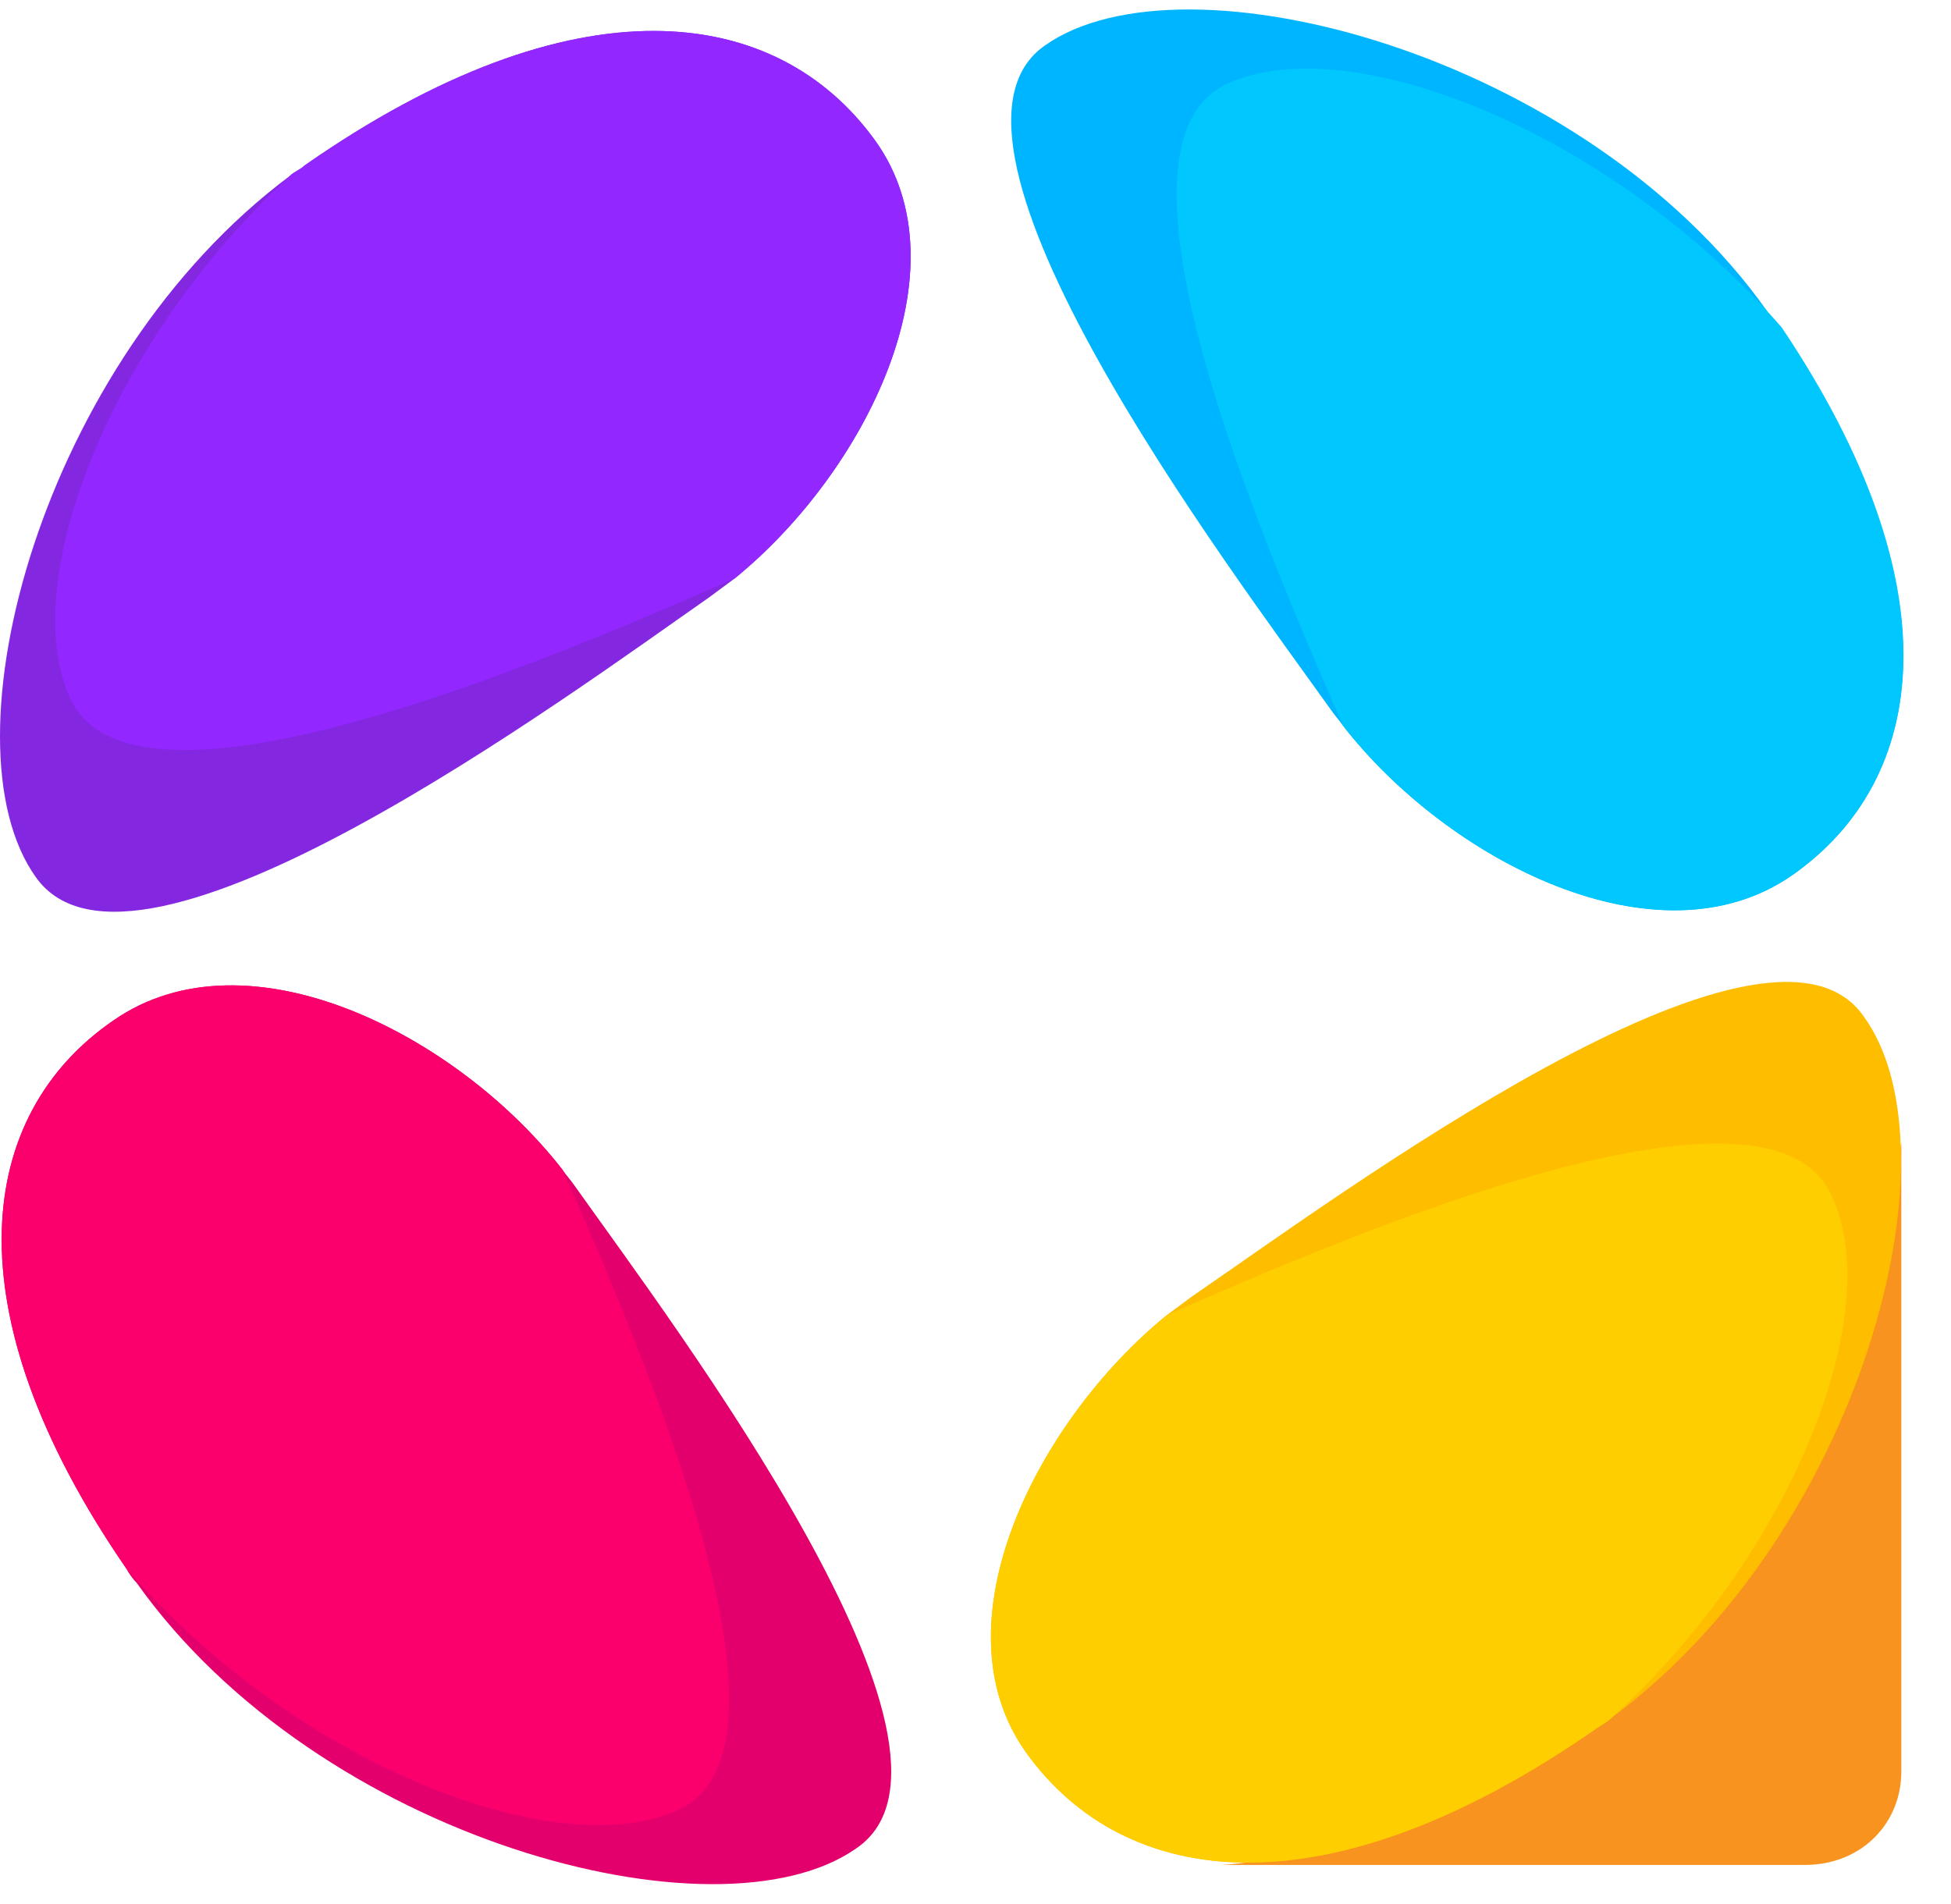
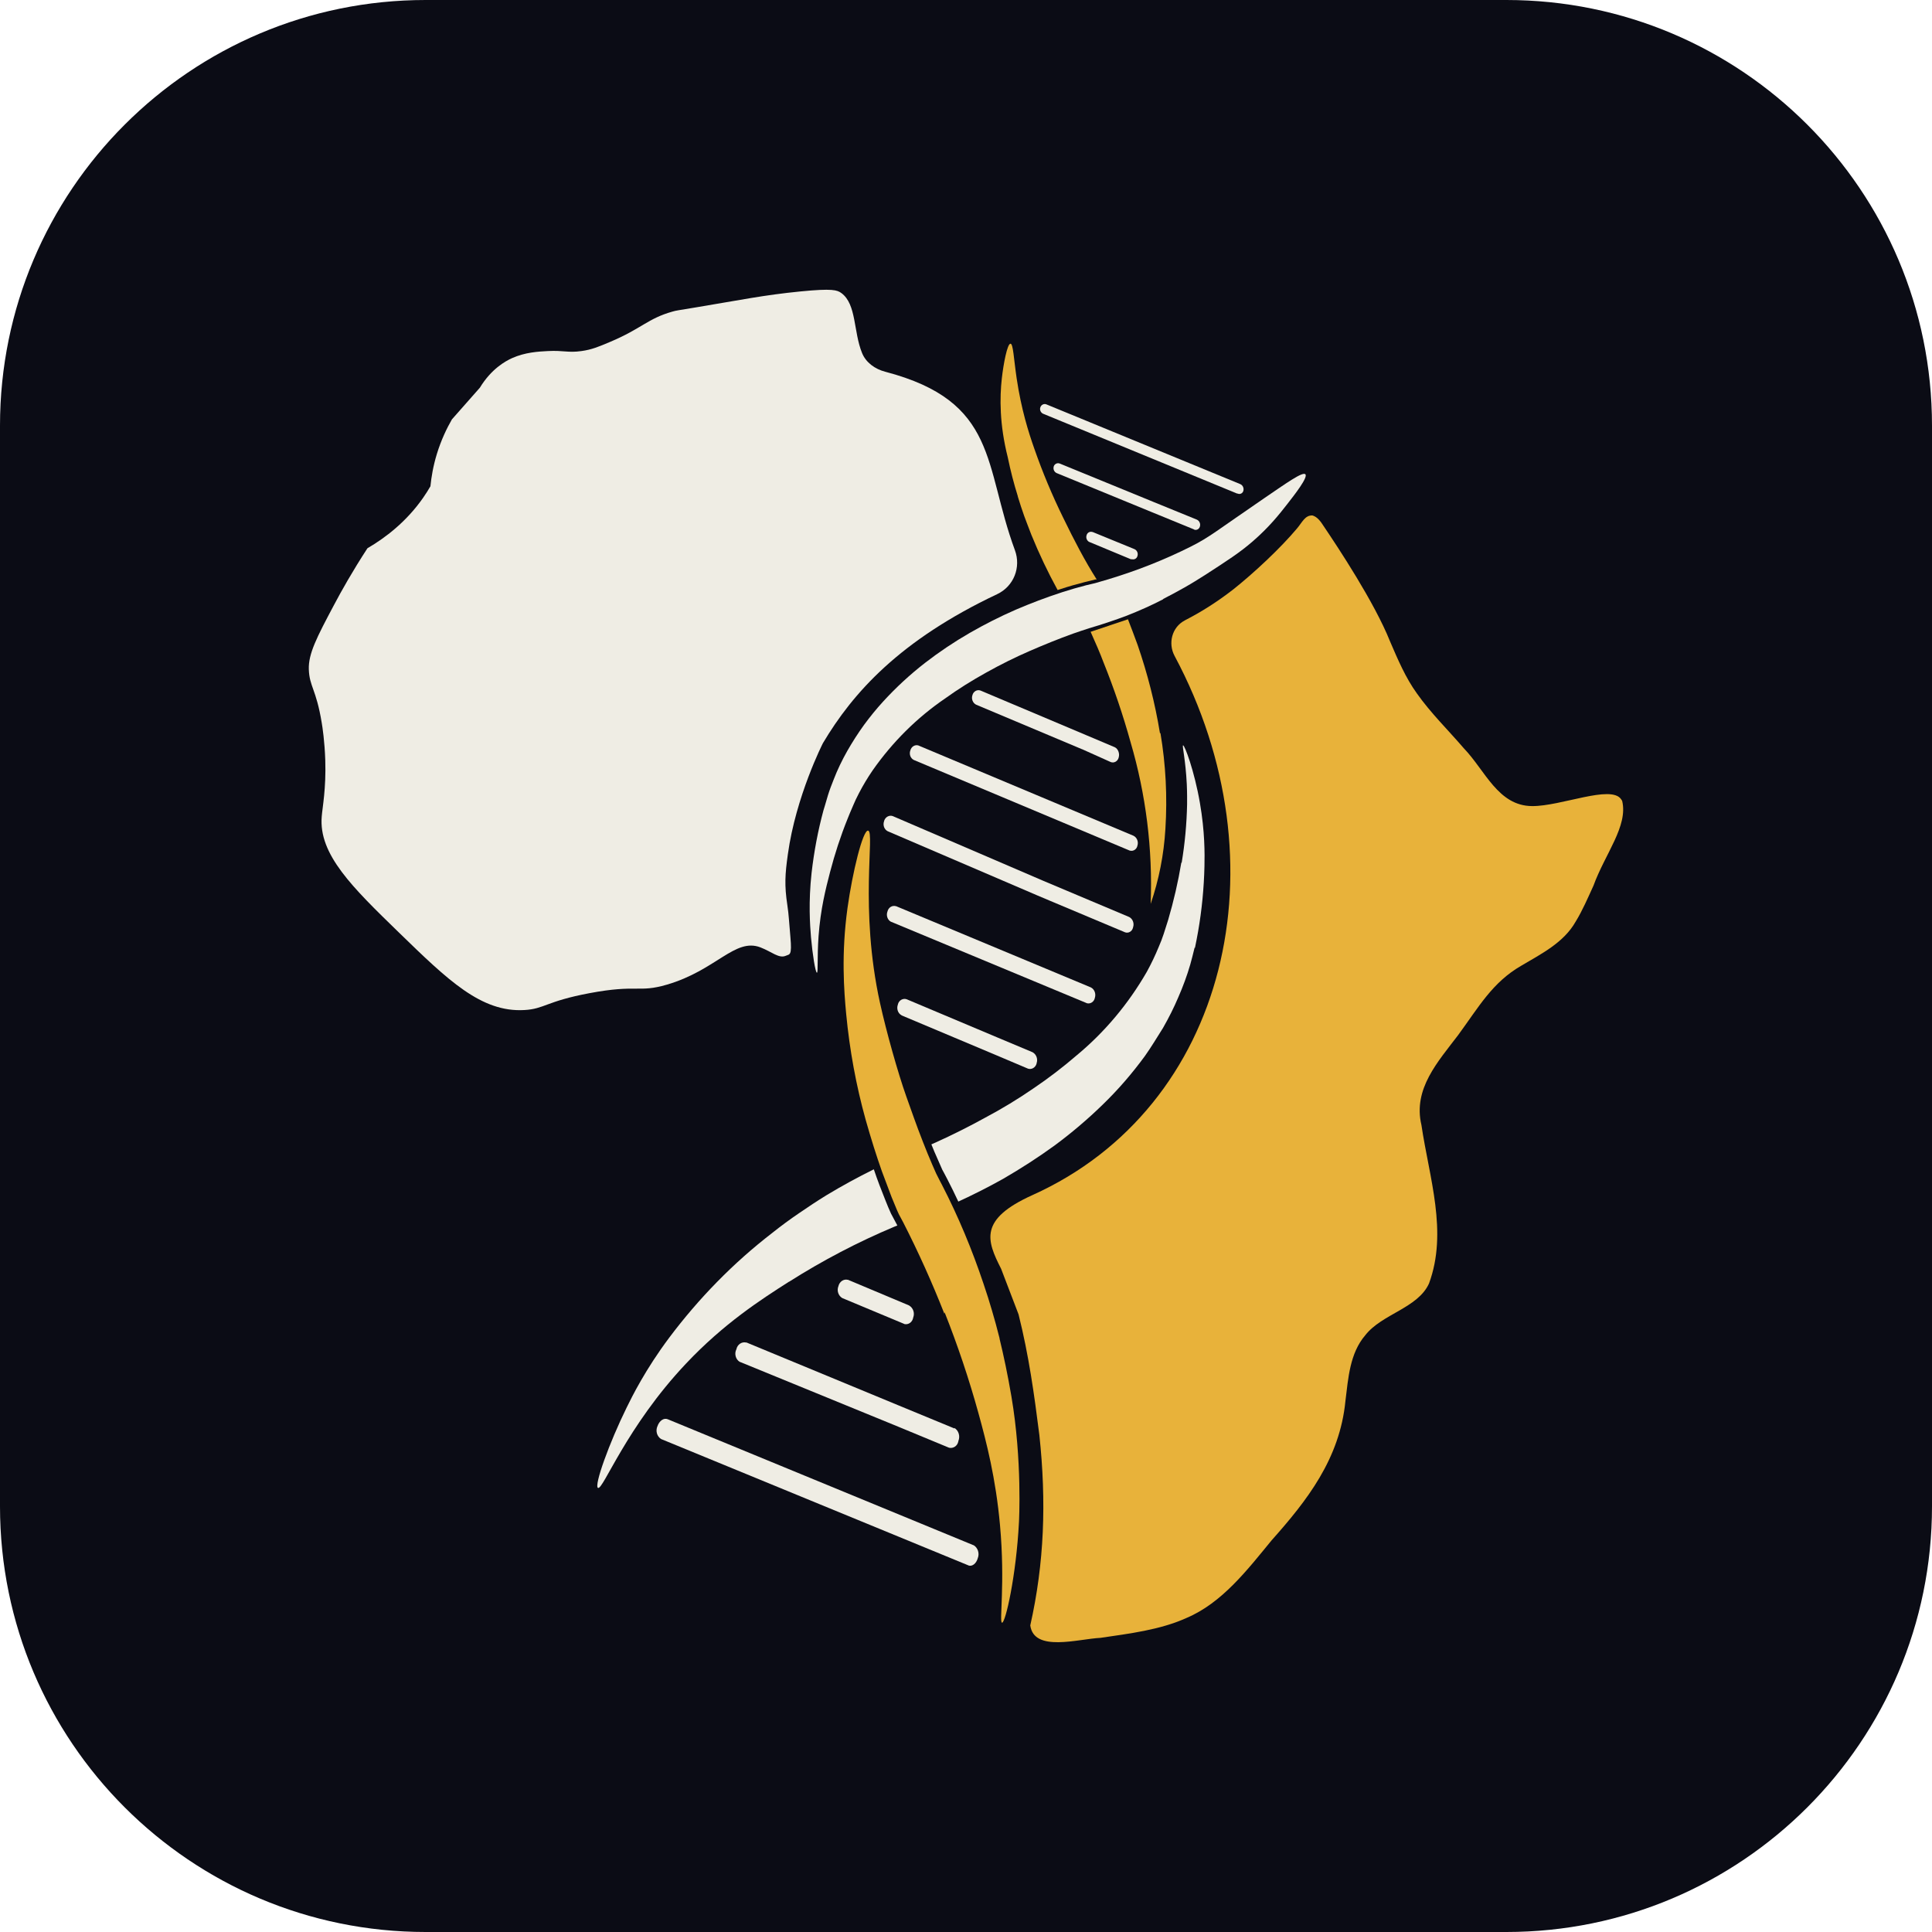
- <svg xmlns="http://www.w3.org/2000/svg" width="41" height="40" viewBox="0 0 41 40" fill="none">
-   <path d="M39.956 24.02C38.81 30.168 33.783 35.532 28.006 38.541C27.3 38.934 26.463 39.152 25.669 39.195H37.928C39.118 39.195 39.956 38.323 39.956 37.233V24.02Z" fill="#F7931E" />
-   <path d="M15.438 12.158C15.262 12.288 15.085 12.419 14.909 12.55C11.91 14.643 2.826 21.359 0.754 18.437C-1.275 15.603 0.886 7.579 6.09 3.698C6.178 3.61 6.31 3.567 6.398 3.479C12.087 -0.489 16.32 0.078 18.393 2.956C20.333 5.66 18.172 9.934 15.438 12.158Z" fill="#8427E0" />
-   <path d="M33.871 36.098C33.783 36.185 33.695 36.229 33.563 36.316C27.874 40.284 23.641 39.718 21.568 36.839C19.628 34.136 21.789 29.862 24.523 27.638C24.699 27.507 24.876 27.376 25.052 27.245C28.051 25.196 37.135 18.437 39.163 21.358C41.236 24.193 39.119 32.217 33.871 36.098Z" fill="#FFBD00" />
-   <path d="M17.995 38.846C15.085 40.895 6.707 38.672 2.87 33.264C2.782 33.177 2.694 33.046 2.65 32.959C-1.099 27.508 -0.481 23.409 2.385 21.446C5.207 19.484 9.617 21.752 11.822 24.586C11.91 24.717 11.998 24.804 12.086 24.935C14.159 27.857 20.95 36.84 17.995 38.846Z" fill="#E3006D" />
-   <path d="M15.438 12.158C11.382 13.945 2.739 17.609 1.46 14.643C0.357 12.158 2.386 7.099 6.09 3.698C6.178 3.61 6.31 3.567 6.399 3.479C12.087 -0.489 16.32 0.078 18.393 2.956C20.333 5.66 18.172 9.934 15.438 12.158Z" fill="#9327FF" />
-   <path d="M37.662 18.395C34.84 20.358 30.43 18.09 28.226 15.256C28.137 15.125 28.049 15.038 27.961 14.907C25.844 11.941 19.053 2.958 21.964 0.952C24.874 -1.097 33.297 1.127 37.133 6.534C37.221 6.665 37.31 6.752 37.398 6.883C41.102 12.334 40.529 16.39 37.662 18.395Z" fill="#00B5FF" />
-   <path d="M37.663 18.393C34.841 20.356 30.431 18.088 28.226 15.254C26.418 11.111 22.934 2.956 25.845 1.735C28.491 0.601 33.959 2.869 37.442 6.881C41.102 12.332 40.529 16.387 37.663 18.393Z" fill="#00C8FF" />
-   <path d="M33.871 36.099C33.783 36.186 33.695 36.229 33.563 36.317C27.874 40.285 23.641 39.718 21.568 36.84C19.628 34.136 21.789 29.863 24.523 27.639C28.58 25.851 37.223 22.188 38.502 25.153C39.648 27.639 37.62 32.697 33.871 36.099Z" fill="#FFCE00" />
-   <path d="M14.203 38.061C11.557 39.195 6.089 36.971 2.65 32.959C-1.099 27.508 -0.481 23.409 2.385 21.446C5.207 19.484 9.617 21.752 11.822 24.586C13.63 28.685 17.113 36.84 14.203 38.061Z" fill="#FB006D" />
+ <svg xmlns="http://www.w3.org/2000/svg" width="128" height="128" viewBox="0 0 128 128">
+   <rect width="128" height="128" rx="28.2" fill="#0b0c15" />
+   <g transform="translate(20.46, 19.20) scale(0.6686)">
+     <path fill="#EFEDE4" d="M35.46,68.86c4.9-1.42,6.76-4.67,9.29-3.7,1.14.44,1.83,1.13,2.52.83.38-.17.62.03.45-1.86-.14-1.52-.15-2.16-.3-3.14-.3-1.99-.23-3.07.05-5.06.79-5.74,3.47-11,3.47-11,2.97-5,7.62-10.21,17.27-14.77,1.65-.78,2.38-2.66,1.76-4.35-3.11-8.42-1.61-14.74-12.85-17.69-1.01-.26-1.92-.91-2.3-1.86-.86-2.11-.54-4.82-2.04-5.93-.42-.31-.89-.48-4.04-.17-3.66.36-5.9.84-10.37,1.58-1.9.32-1.93.3-2.34.42-2.45.69-3.04,1.68-6.17,3-1.16.49-1.83.77-2.84.91-1.34.19-1.74-.08-3.33,0-.96.05-2.25.12-3.55.7-.66.3-2.05,1.06-3.19,2.93-.92,1.05-1.84,2.09-2.77,3.14-.5.87-1.06,2.02-1.49,3.42-.37,1.21-.55,2.31-.64,3.21-.21.37-.45.74-.71,1.12-1.67,2.4-3.75,3.98-5.53,5.02-1.48,2.27-2.58,4.23-3.33,5.65C.79,34.44-.05,36.06,0,37.61c.06,1.72.73,1.94,1.28,5.3.07.4.29,1.85.35,3.7.09,2.85-.28,4.66-.35,5.58-.32,3.76,3.03,7.01,7.66,11.51,4.86,4.72,8.14,7.91,12.41,7.67,2.01-.11,2.15-.86,6.45-1.67,4.78-.9,4.84-.02,7.66-.84h0Z" />
+     <path fill="#E8B23A" d="M130.14,50.64l-.11-.17c-1.02-1.44-5.95.71-8.81.69-3.38-.02-4.64-3.52-6.78-5.74-1.59-1.85-3.25-3.46-4.63-5.41-1.13-1.56-1.9-3.38-2.67-5.17-1.55-3.88-5.16-9.32-6.57-11.41-.31-.49-.65-.94-1.12-1.07-.74-.03-1.01.68-1.53,1.29-1.65,1.97-4.29,4.43-6.33,6.05-1.51,1.17-3.04,2.16-4.77,3.05,0,0-.02.01-.03.02-1.26.66-1.67,2.26-1,3.51,10.98,20.53,5.25,44.71-14.07,53.42-5.35,2.41-4.55,4.5-3.12,7.31.58,1.51,1.15,3.01,1.73,4.52,1.02,4.08,1.55,7.91,2.06,11.95.71,6.63.49,12.7-.9,18.87.37,2.68,4.73,1.34,6.96,1.23,2.84-.42,5.89-.78,8.52-1.97,3.52-1.49,6.01-4.74,8.44-7.7,3.49-3.92,6.75-8.06,7.31-13.81.28-2.25.43-4.71,1.96-6.5,1.65-2.12,5.2-2.68,6.32-5.13,1.89-5.12.02-10.49-.75-15.71-.85-3.58,1.64-6.27,3.64-8.91,2.06-2.81,3.39-5.22,6.25-6.87,1.99-1.18,4.2-2.28,5.38-4.35.69-1.12,1.22-2.37,1.78-3.59,1.15-3.16,3.45-5.91,2.84-8.4h0Z" />
+     <path fill="#E8B23A" d="M70.25,20.47c.22.71.42,1.34.63,1.92.21.58.47,1.23.72,1.89.76,1.87,1.63,3.7,2.6,5.47l.31-.1c.79-.26,1.57-.48,2.35-.68l1.1-.27h.11c-1.17-1.84-2.24-3.89-3.33-6.14-1.08-2.2-2.03-4.47-2.84-6.79-.58-1.64-1.3-3.91-1.76-7-.29-1.97-.34-3.42-.61-3.43-.32,0-.7,2.01-.86,3.45-.21,1.87-.24,4.52.59,7.81.27,1.31.6,2.6,1,3.87h0Z" />
+     <path fill="#EFEDE4" d="M47.58,98.3c3.34-2.12,6.84-3.95,10.46-5.47l.28-.11-.63-1.18c-.19-.42-.37-.84-.54-1.28-.4-1-.8-2.02-1.16-3.1h-.02c-1.57.78-3.12,1.62-4.66,2.55-.91.56-1.82,1.16-2.72,1.78-.9.61-1.81,1.28-2.7,1.99-3.81,2.94-7.23,6.43-10.18,10.36-2.36,3.15-3.69,5.85-4.21,6.91-1.73,3.51-3.25,7.74-2.85,7.97.49.28,2.8-6.05,8.75-12.34,3.71-3.93,7.37-6.3,10.18-8.09h0Z" />
+     <path fill="#EFEDE4" d="M86.46,56.75c-.32,1.93-.76,3.83-1.31,5.7-.15.46-.3.95-.44,1.38s-.31.87-.49,1.28c-.35.85-.74,1.67-1.18,2.47-1.83,3.18-4.18,5.98-6.93,8.26-1.38,1.19-2.83,2.3-4.33,3.31-1.51,1.04-3.09,2-4.73,2.87-1.61.89-3.27,1.72-4.95,2.48l-.41.18c.2.5.4.98.62,1.46l.46,1.05.18.33.31.59c.38.74.75,1.48,1.1,2.24,1.5-.69,2.99-1.44,4.45-2.26,1.74-1.01,3.46-2.11,5.12-3.32,1.66-1.23,3.24-2.57,4.73-4.02,1.53-1.48,2.93-3.1,4.2-4.84.63-.89,1.18-1.81,1.79-2.78.56-.98,1.07-1.99,1.51-3.03.46-1.05.86-2.13,1.18-3.23.15-.55.3-1.11.43-1.67h.04c.12-.55.21-1.07.31-1.61.37-2.13.58-4.29.63-6.46.03-1.24.04-3.47-.45-6.28-.55-3.2-1.52-5.75-1.67-5.71-.11.03.25,1.39.37,3.86.04.89.03,1.55.03,1.98-.04,1.95-.22,3.89-.54,5.81l-.03-.04Z" />
+     <path fill="#E8B23A" d="M68.45,103.91c-.25-1.01-.5-1.9-.75-2.75s-.54-1.79-.84-2.66c-1.13-3.38-2.5-6.67-4.12-9.81l-.2-.38-.38-.75-.39-.89c-.31-.72-.62-1.47-.91-2.22-.71-1.8-1.18-3.21-1.66-4.53-.81-2.28-1.97-6.39-2.6-9.25-2.07-9.4-.48-16.98-1.18-17.08-.53-.07-1.56,4.2-2.04,7.66-.63,4.59-.35,8.19-.13,10.53.34,3.55.98,7.06,1.93,10.47.56,1.97,1.07,3.58,1.61,5.11.31.84.63,1.69.96,2.55.17.41.34.82.53,1.28l.18.4.45.84c1.5,2.94,2.86,5.96,4.07,9.04l.02-.15c1.29,3.25,2.41,6.58,3.35,9.98.8,2.9,1.72,6.45,2.14,11.11.53,5.84-.1,9.63.2,9.67.34.04,1.41-4.67,1.68-9.98,0,0,.34-6.05-.75-12.45-.37-2.17-.77-4.05-1.18-5.74h.01Z" />
+     <path fill="#EFEDE4" d="M60.4,45.15c-.34-.1-.69.12-.79.48-.14.37,0,.79.34.96l21.3,8.94.07.03s.05.02.08.02c.33.07.65-.16.71-.51.12-.38-.05-.8-.39-.97l-21.3-8.94s-.02,0-.03-.01h.01Z" />
+     <path fill="#EFEDE4" d="M57.69,62.62l19.38,8.06h-.01s.04.01.06.02c.35.08.7-.16.77-.54.13-.4-.04-.85-.39-1.03l-19.3-8.05h-.02c-.37-.11-.74.12-.84.52-.15.39,0,.85.36,1.03h-.01Z" />
+     <path fill="#EFEDE4" d="M65.86,124.4l-30.29-12.48c-.38-.17-.83.14-1.02.68-.21.46-.06,1.02.36,1.28l30.45,12.52h-.02c.38.15.8-.17.95-.72.19-.48,0-1.03-.41-1.28h-.02Z" />
+     <path fill="#EFEDE4" d="M59.5,100.65l-6.07-2.55h-.03c-.41-.1-.82.19-.92.63-.18.44-.01.95.38,1.18l6.11,2.55h0s.04.02.06.03c.41.08.79-.21.86-.65.17-.44,0-.95-.39-1.18h0Z" />
+     <path fill="#EFEDE4" d="M92,20.19h.04s.05.02.08.03c.22.05.44-.09.49-.32.06-.26-.06-.53-.3-.64l-19.23-7.91h0c-.24-.09-.5.04-.59.29s.03.53.27.64l19.25,7.92h-.01Z" />
+     <path fill="#EFEDE4" d="M77.35,24.99l4.11,1.71h.05s.04,0,.06,0c.24.06.48-.08.54-.32.09-.27-.04-.57-.29-.68l-4.15-1.7s-.02,0-.03,0c-.24-.08-.5.06-.57.32-.09.27.04.57.29.68h-.01Z" />
+     <path fill="#EFEDE4" d="M57.01,52.64h0c-.15.39,0,.83.35,1.01l14.87,6.38h0l1.28.54h0l7.38,3.1c.32.11.67-.08.77-.43,0-.03.01-.05.02-.08.13-.39-.04-.83-.39-1.01l-8.52-3.59h0l-14.91-6.41c-.35-.12-.73.09-.85.47v.02Z" />
+     <path fill="#EFEDE4" d="M76.62,45.52l2.85,1.28c.32.12.66-.07.77-.41,0-.02.01-.04.01-.05.12-.37-.05-.85-.38-1.01l-2.84-1.2-10.47-4.42c-.34-.12-.7.08-.8.45h0c-.13.37.03.78.36.95l10.51,4.42h-.01Z" />
+     <path fill="#EFEDE4" d="M87.72,23.76c.22.09.47-.02.56-.25,0-.02.01-.04.02-.06.08-.27-.05-.55-.29-.67l-4.24-1.73-9.35-3.83c-.24-.1-.5.02-.6.26v.02c-.09.26.04.55.28.66l9.38,3.85,4.25,1.74h0Z" />
+     <path fill="#EFEDE4" d="M58.74,71.9l9.39,3.95,3.14,1.33c.36.11.73-.11.84-.49,0-.02.01-.04.01-.06.14-.41-.03-.87-.39-1.07h.01l-3.55-1.49-8.95-3.77c-.36-.12-.75.09-.86.48,0,.02,0,.04-.01.05-.15.4,0,.87.37,1.06h0Z" />
+     <path fill="#EFEDE4" d="M43.35,104.32c-.44-.11-.88.18-.98.66h0c-.23.45-.07,1.02.34,1.26,0,0,.01,0,.02,0l15.71,6.43,5,2.07c.41.1.83-.17.92-.62,0-.02,0-.04.01-.06.19-.47.02-1.03-.4-1.28v.05l-5.5-2.27-15.13-6.26h.01Z" />
+     <path fill="#E8B23A" d="M84.34,43.93c-.49-2.99-1.24-5.92-2.22-8.76-.34-.93-.65-1.75-.95-2.52l-3.7,1.24c.51,1.14.93,2.1,1.27,3.01,1.04,2.58,1.94,5.23,2.69,7.93,1.52,5.17,2.2,10.59,1.99,16.02.82-2.39,1.31-4.89,1.46-7.43.2-3.17.04-6.36-.49-9.49h-.05Z" />
+     <path fill="#EFEDE4" d="M98.75,18.28c-.27-.28-1.89.88-4.09,2.38-4.75,3.25-5.4,3.85-7.25,4.78-2.65,1.33-5.4,2.41-8.23,3.26l-1.27.37-.89.21c-.79.2-1.57.43-2.35.68-1.63.53-3.15,1.11-4.62,1.74-1.56.68-3.08,1.45-4.56,2.3-1.54.89-3.02,1.88-4.43,2.97-1.48,1.15-2.87,2.43-4.15,3.83-.67.73-1.3,1.51-1.89,2.31-.6.83-1.15,1.69-1.66,2.58-.52.92-.98,1.87-1.36,2.86-.21.53-.4,1.02-.55,1.51-.15.49-.22.74-.33,1.12l-.12.39c-.55,2.03-.94,4.11-1.18,6.21-.32,2.9-.16,5.16-.06,6.36.15,1.71.44,3.54.59,3.53.13-.01.01-1.5.16-3.61.2-2.72.71-4.7,1.14-6.36.47-1.8,1.04-3.56,1.74-5.29l.21-.52.33-.77c.16-.39.35-.79.58-1.23.41-.79.86-1.54,1.36-2.27,1.96-2.8,4.38-5.21,7.16-7.11,1.32-.95,2.7-1.81,4.11-2.59,1.43-.8,2.87-1.51,4.27-2.12,1.4-.61,2.93-1.23,4.32-1.73.57-.2,1.09-.37,1.58-.53.64-.19,1.3-.39,1.97-.62.61-.2,1.19-.41,1.75-.62,1.24-.49,2.45-1.02,3.64-1.64l-.02-.02c.73-.37,1.43-.75,2.12-1.14.18-.11.37-.22.57-.33,0,0,.71-.42,1.44-.89,2.32-1.5,3.48-2.25,4.75-3.35,1.63-1.41,2.64-2.69,3.39-3.65.79-1.01,2.11-2.7,1.83-3Z" />
+   </g>
</svg>
